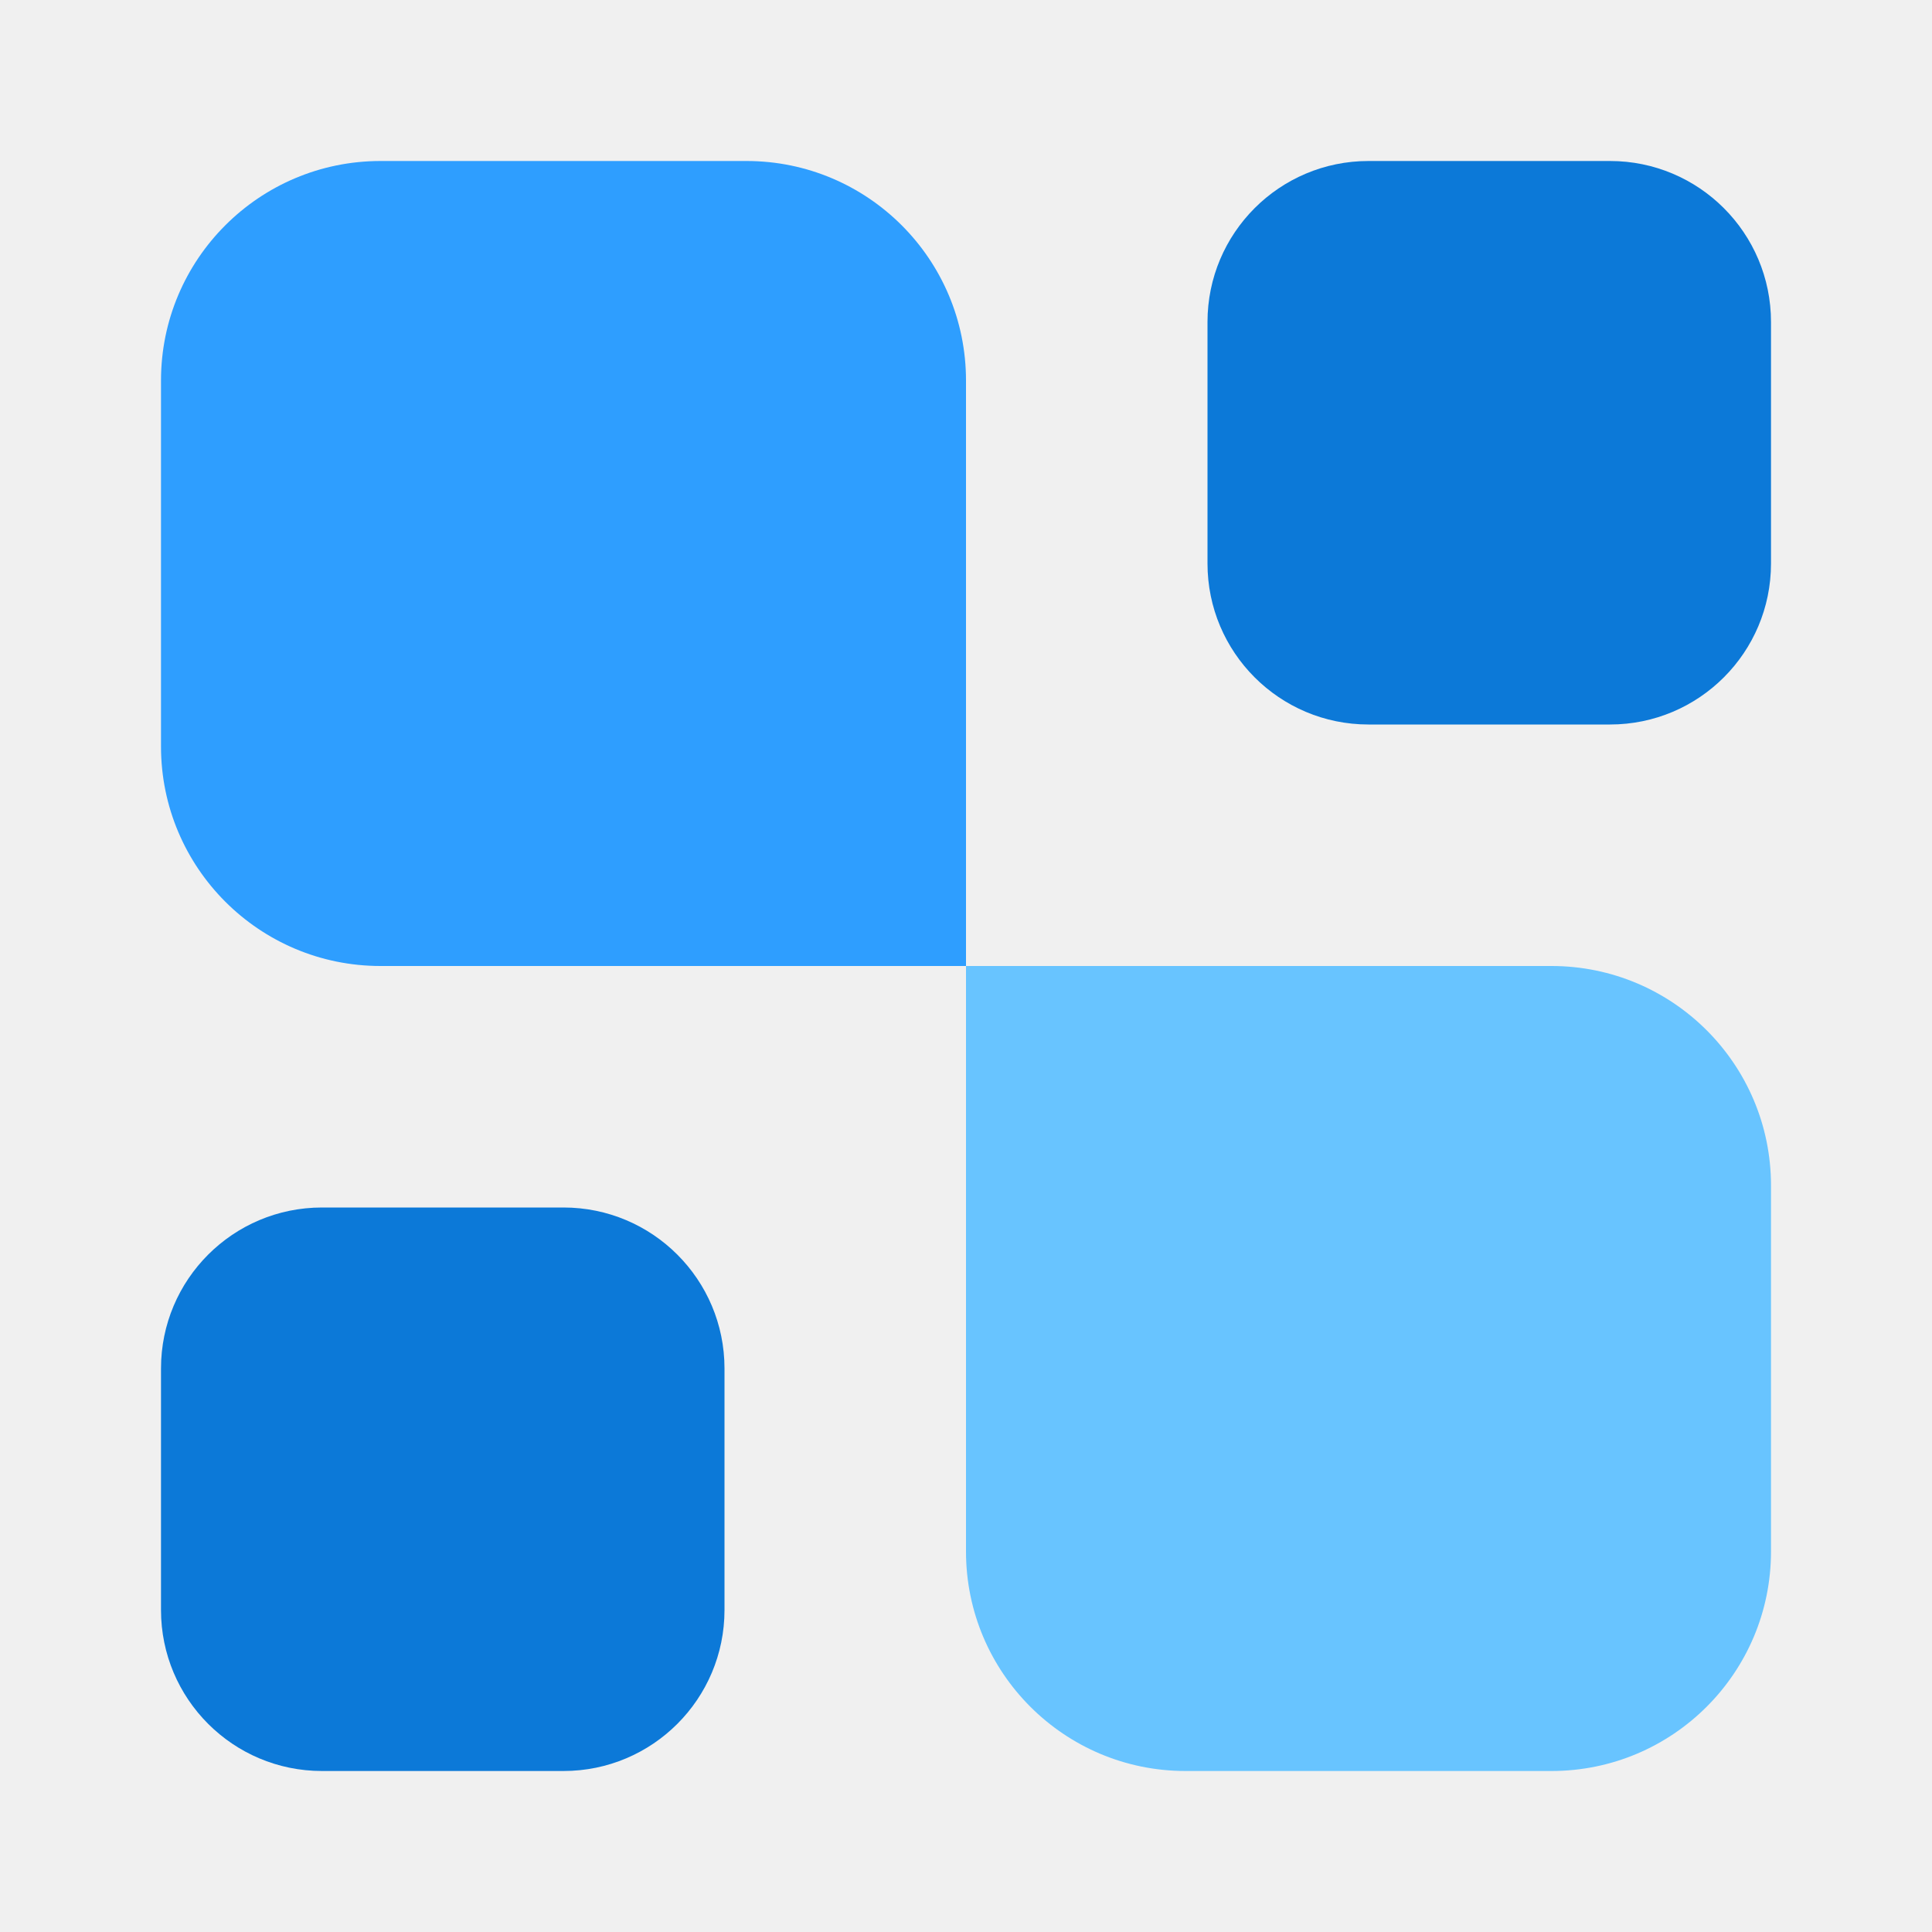
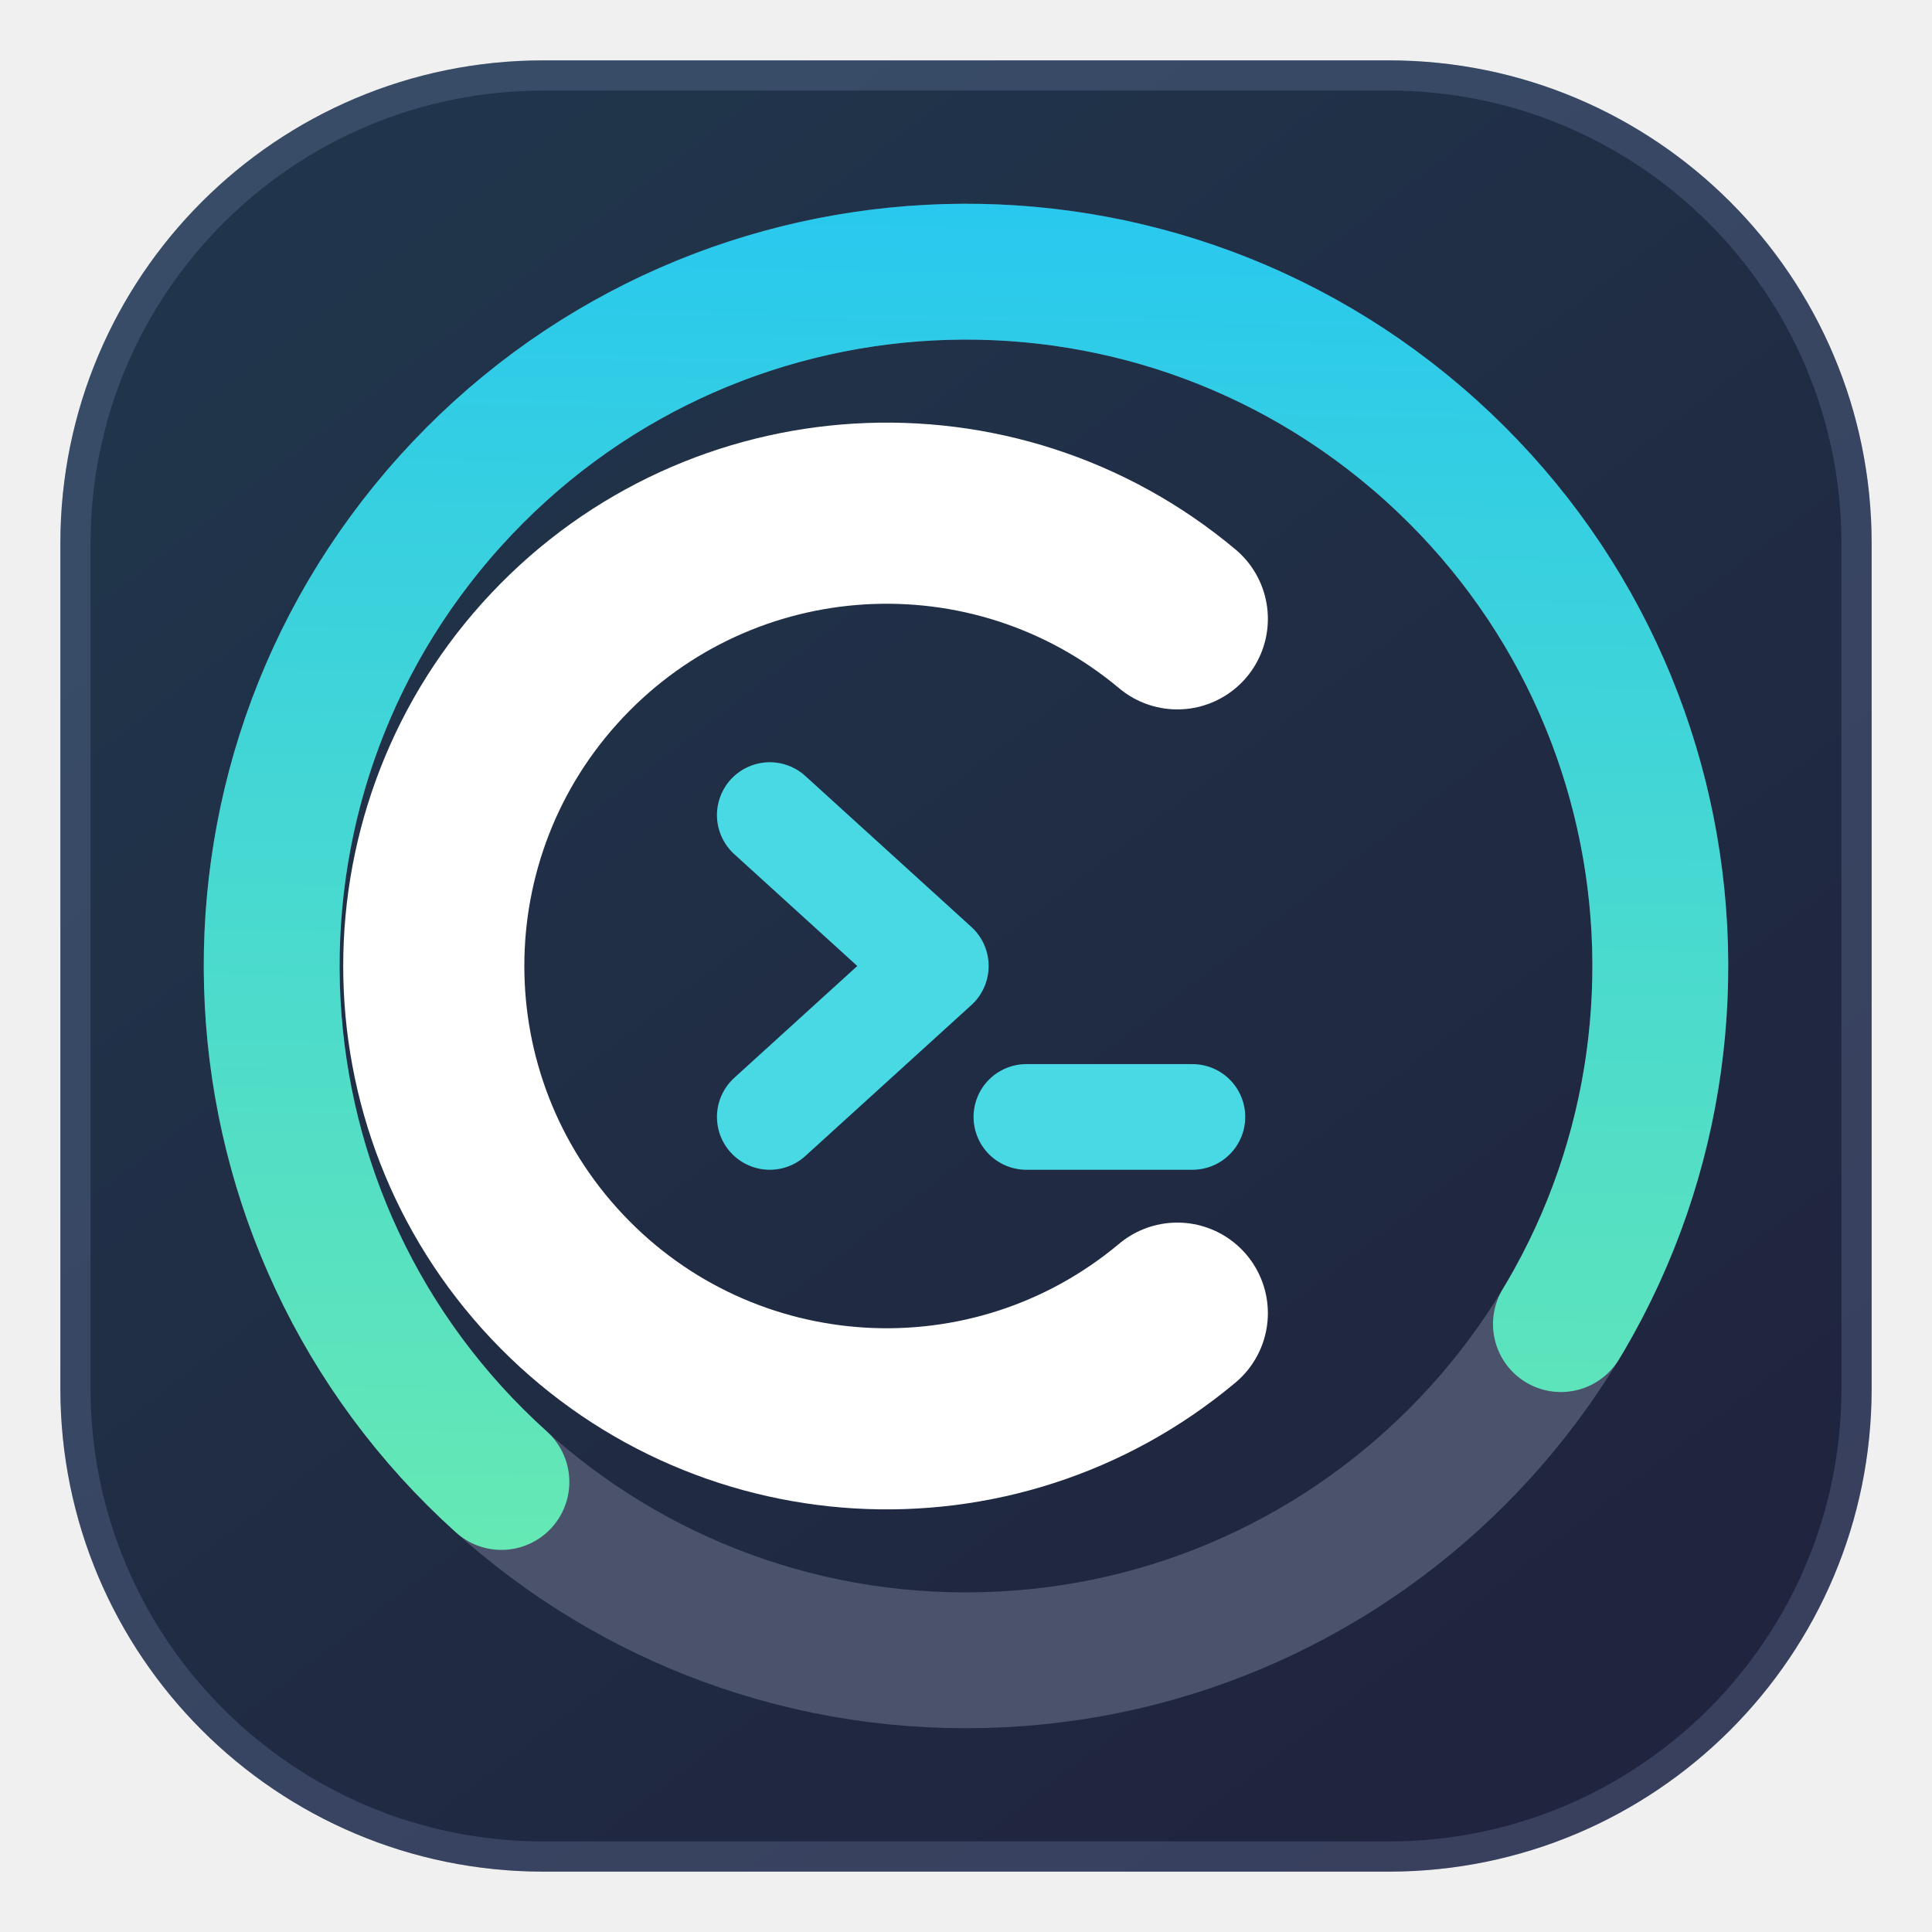
- <svg xmlns="http://www.w3.org/2000/svg" width="24" height="24" viewBox="0 0 24 24" fill="none">
-   <path d="M22 19.273C22 20.779 20.779 22 19.273 22H14.727C13.221 22 12 20.779 12 19.273V12H19.273C20.779 12 22 13.221 22 14.727V19.273Z" fill="#68C4FF" />
-   <path d="M20 2C21.105 2 22 2.895 22 4V7C22 8.105 21.105 9 20 9H17C15.895 9 15 8.105 15 7V4C15 2.895 15.895 2 17 2H20Z" fill="#0C79D8" />
-   <path d="M7 15C8.105 15 9 15.895 9 17V20C9 21.105 8.105 22 7 22H4C2.895 22 2 21.105 2 20V17C2 15.895 2.895 15 4 15H7Z" fill="#0C79D8" />
-   <path d="M12 12H4.727C3.221 12 2 10.779 2 9.273V4.727C2 3.221 3.221 2 4.727 2H9.273C10.779 2 12 3.221 12 4.727V12Z" fill="#2E9EFF" />
+ <svg xmlns="http://www.w3.org/2000/svg" width="64" height="64" viewBox="0 0 64 64" fill="none">
+   <defs>
+     <linearGradient id="surface" x1="12" y1="6" x2="52" y2="58" gradientUnits="userSpaceOnUse">
+       <stop stop-color="#20354B" />
+       <stop offset="1" stop-color="#20243E" />
+     </linearGradient>
+     <linearGradient id="quota" x1="12" y1="48" x2="52" y2="13" gradientUnits="userSpaceOnUse">
+       <stop stop-color="#28C8EF" />
+       <stop offset="1" stop-color="#70EEA9" />
+     </linearGradient>
+   </defs>
+   <rect x="2" y="2" width="60" height="60" rx="16" fill="url(#surface)" />
+   <rect x="2.5" y="2.5" width="59" height="59" rx="15.5" stroke="#7D91BA" stroke-opacity=".26" />
+   <circle cx="32" cy="32" r="23" stroke="#4B536C" stroke-width="4.5" />
+   <circle cx="32" cy="32" r="23" stroke="url(#quota)" stroke-width="4.5" stroke-linecap="round" stroke-dasharray="104 41" transform="rotate(132 32 32)" />
+   <path d="M39 20.5A15 15 0 1 0 39 43.5" stroke="white" stroke-width="6" stroke-linecap="round" />
+   <path d="M25.5 27L31 32L25.5 37M34 37H39.5" stroke="#48D9E5" stroke-width="3.5" stroke-linecap="round" stroke-linejoin="round" />
</svg>
